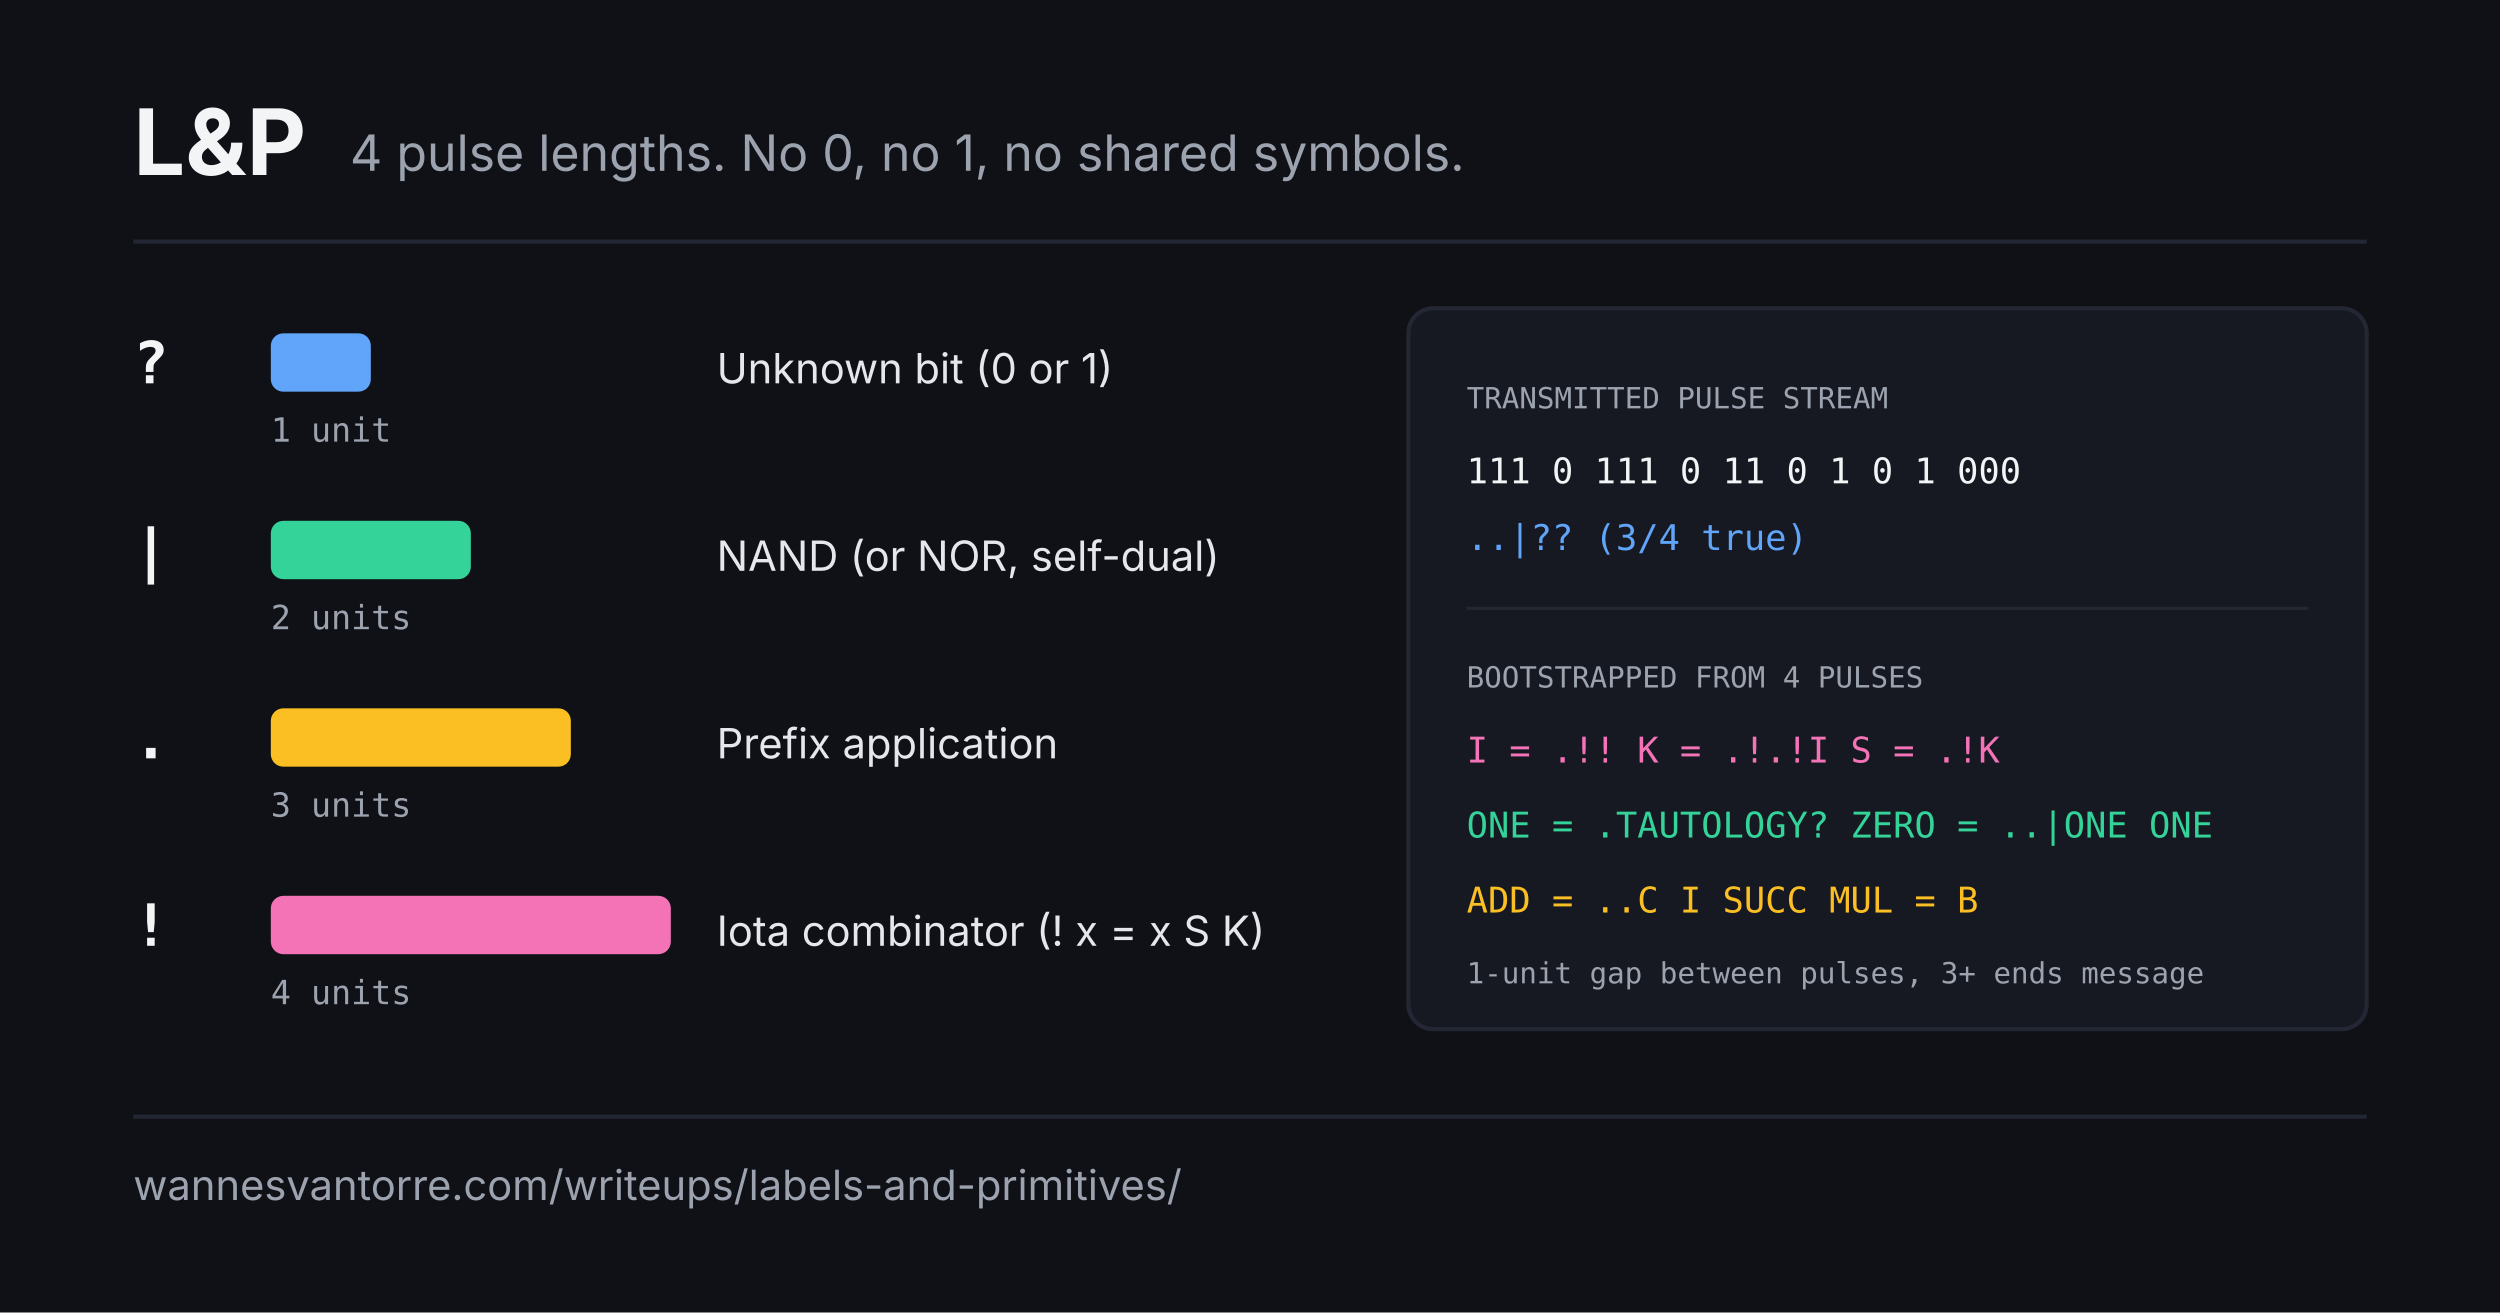
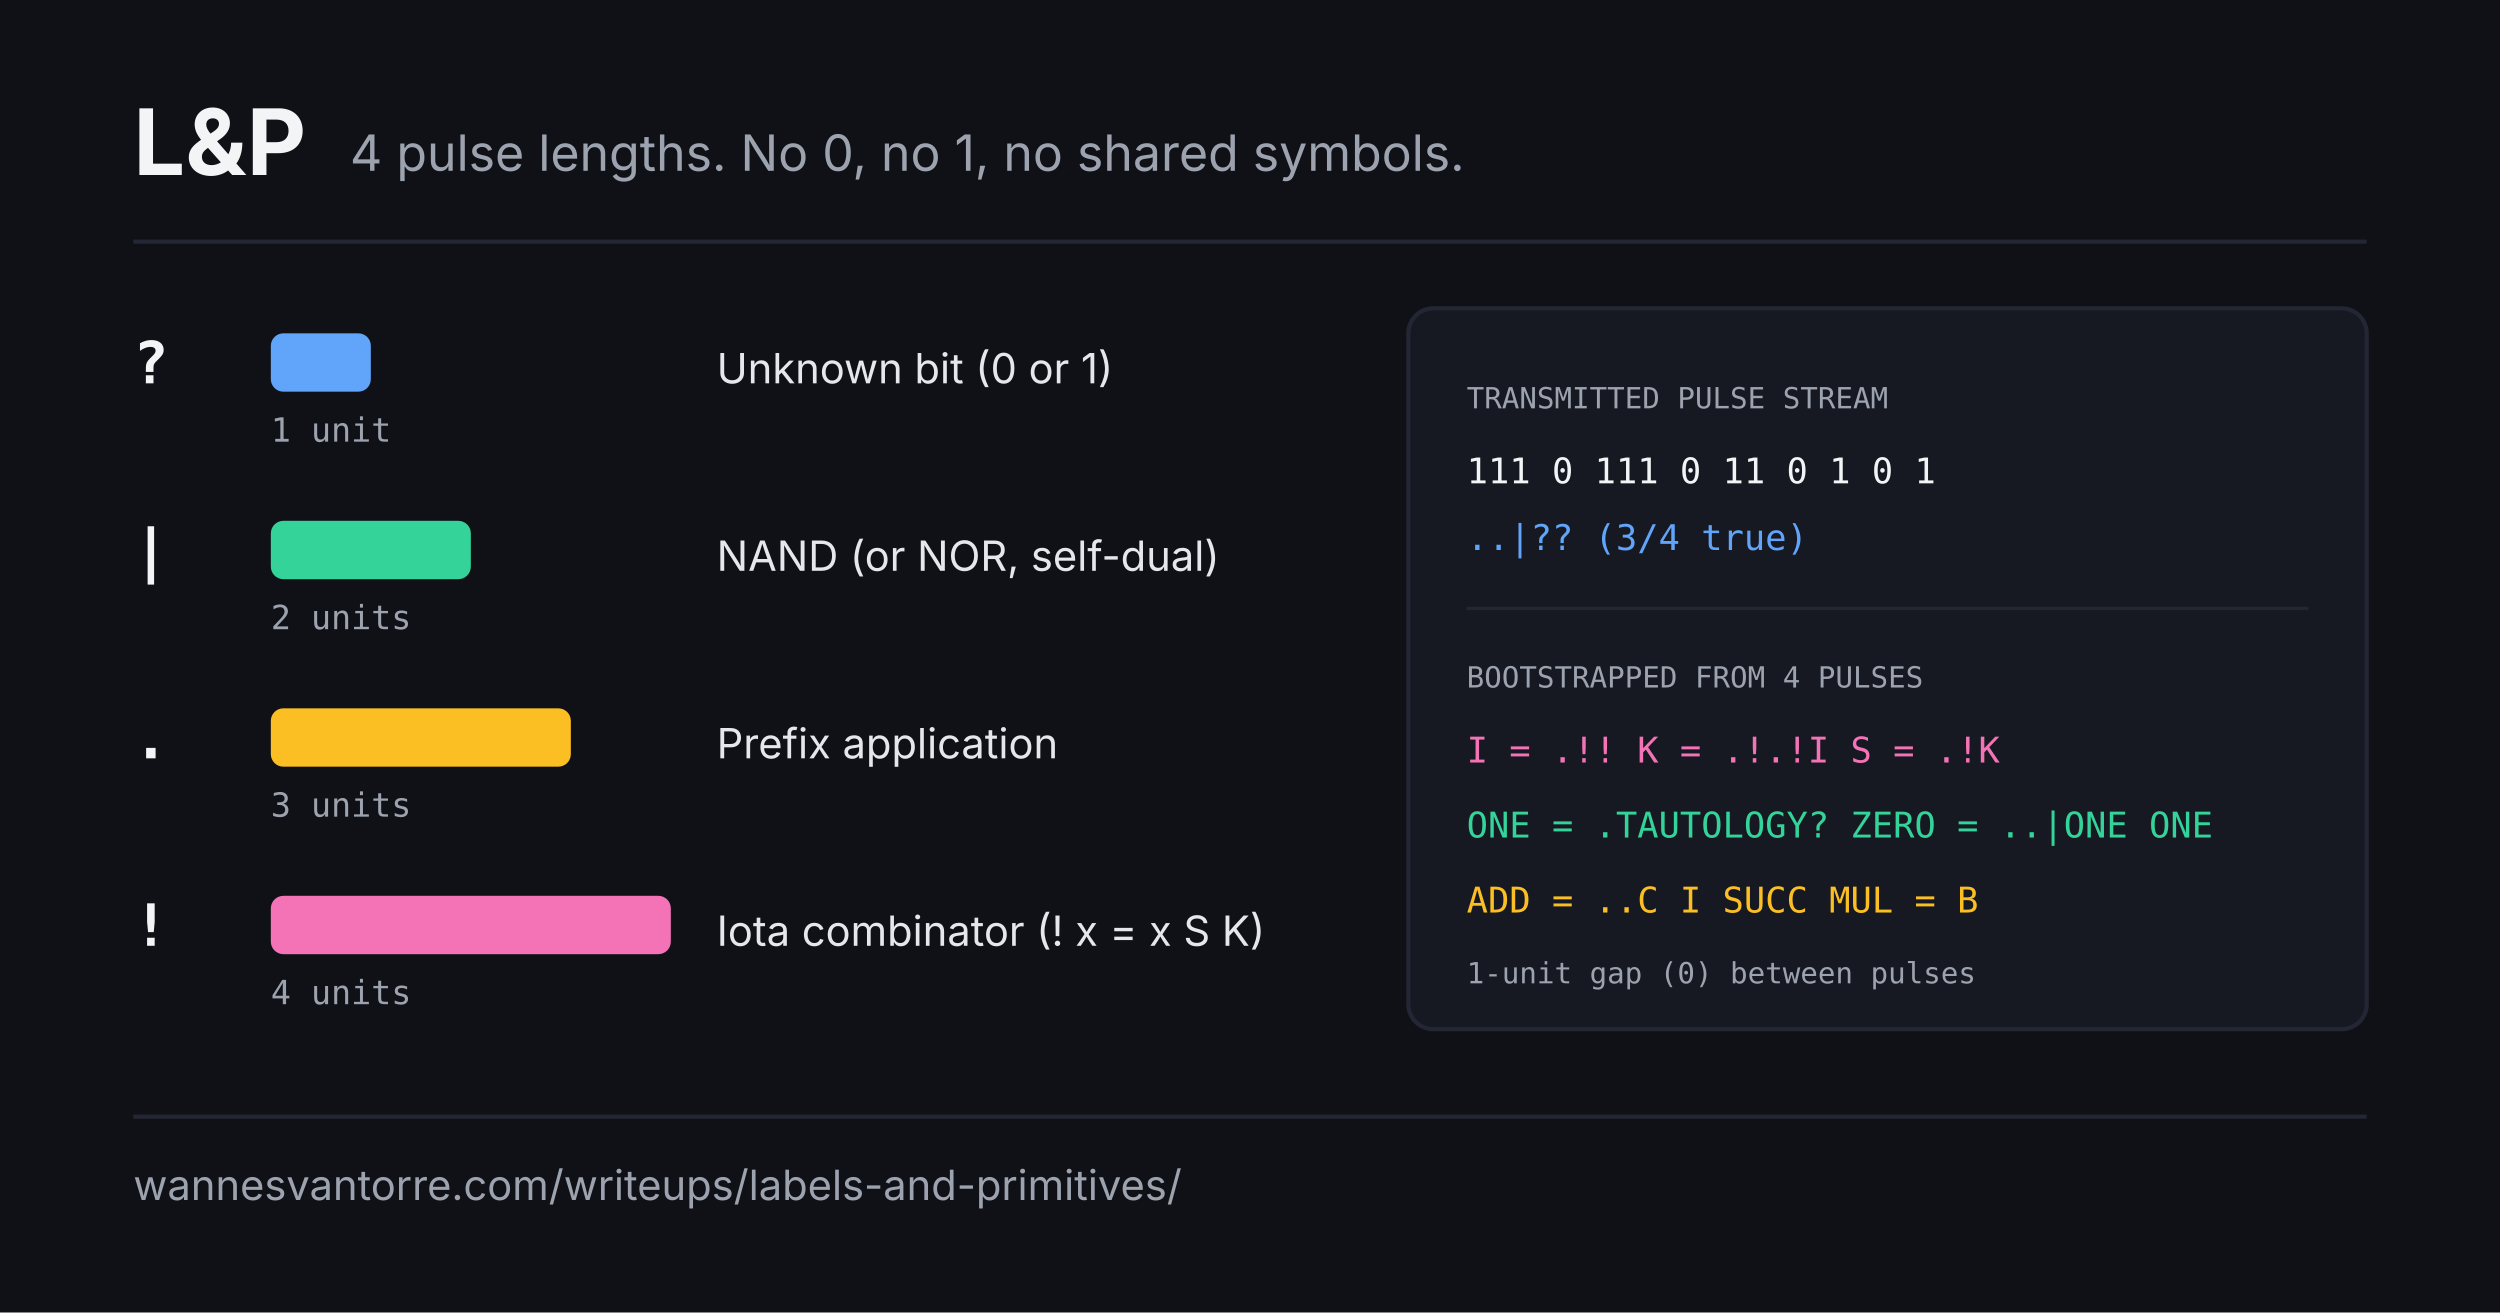
<svg xmlns="http://www.w3.org/2000/svg" viewBox="0 0 1200 630" role="img" aria-labelledby="title desc">
  <rect width="1200" height="630" fill="#0f1117" />
  <g font-family="system-ui, -apple-system, sans-serif">
    <text x="64" y="84" fill="#f3f4f6" font-size="44" font-weight="700">L&amp;P</text>
    <text x="168" y="82" fill="#9ca3af" font-size="24">
      4 pulse lengths. No 0, no 1, no shared symbols.
    </text>
  </g>
  <line x1="64" y1="116" x2="1136" y2="116" stroke="#232733" stroke-width="2" />
  <g font-family="'JetBrains Mono', ui-monospace, monospace">
    <text x="64" y="184" fill="#f3f4f6" font-size="28" font-weight="700">?</text>
    <rect x="130" y="160" width="48" height="28" rx="6" fill="#60a5fa" />
    <text x="130" y="212" fill="#9ca3af" font-size="16">1 unit</text>
    <text x="344" y="184" fill="#e5e7eb" font-family="system-ui, -apple-system, sans-serif" font-size="20">
      Unknown bit (0 or 1)
    </text>
    <text x="64" y="274" fill="#f3f4f6" font-size="28" font-weight="700">|</text>
    <rect x="130" y="250" width="96" height="28" rx="6" fill="#34d399" />
    <text x="130" y="302" fill="#9ca3af" font-size="16">2 units</text>
    <text x="344" y="274" fill="#e5e7eb" font-family="system-ui, -apple-system, sans-serif" font-size="20">
      NAND (or NOR, self-dual)
    </text>
    <text x="64" y="364" fill="#f3f4f6" font-size="28" font-weight="700">.</text>
    <rect x="130" y="340" width="144" height="28" rx="6" fill="#fbbf24" />
    <text x="130" y="392" fill="#9ca3af" font-size="16">3 units</text>
    <text x="344" y="364" fill="#e5e7eb" font-family="system-ui, -apple-system, sans-serif" font-size="20">
      Prefix application
    </text>
    <text x="64" y="454" fill="#f3f4f6" font-size="28" font-weight="700">!</text>
    <rect x="130" y="430" width="192" height="28" rx="6" fill="#f472b6" />
    <text x="130" y="482" fill="#9ca3af" font-size="16">4 units</text>
    <text x="344" y="454" fill="#e5e7eb" font-family="system-ui, -apple-system, sans-serif" font-size="20">
      Iota combinator (! x = x S K)
    </text>
  </g>
  <rect x="676" y="148" width="460" height="346" rx="12" fill="#161922" stroke="#232733" stroke-width="2" />
  <g font-family="'JetBrains Mono', ui-monospace, monospace" font-size="17">
    <text x="704" y="196" fill="#9ca3af" font-size="14">TRANSMITTED PULSE STREAM</text>
-     <text x="704" y="232" fill="#f3f4f6">111 0 111 0 11 0 1 0 1 000</text>
+     <text x="704" y="232" fill="#f3f4f6">111 0 111 0 11 0 1 0 1</text>
    <text x="704" y="264" fill="#60a5fa">..|??  (3/4 true)</text>
    <line x1="704" y1="292" x2="1108" y2="292" stroke="#232733" stroke-width="1.5" />
    <text x="704" y="330" fill="#9ca3af" font-size="14">BOOTSTRAPPED FROM 4 PULSES</text>
    <text x="704" y="366" fill="#f472b6">I = .!!   K = .!.!I   S = .!K</text>
    <text x="704" y="402" fill="#34d399">ONE = .TAUTOLOGY?   ZERO = ..|ONE ONE</text>
    <text x="704" y="438" fill="#fbbf24">ADD = ..C I SUCC    MUL = B</text>
-     <text x="704" y="472" fill="#9ca3af" font-size="14">1-unit gap between pulses, 3+ ends message</text>
+     <text x="704" y="472" fill="#9ca3af" font-size="14">1-unit gap (0) between pulses</text>
  </g>
  <line x1="64" y1="536" x2="1136" y2="536" stroke="#232733" stroke-width="2" />
  <text x="64" y="576" fill="#9ca3af" font-family="system-ui, -apple-system, sans-serif" font-size="20">
    wannesvantorre.com/writeups/labels-and-primitives/
  </text>
</svg>
